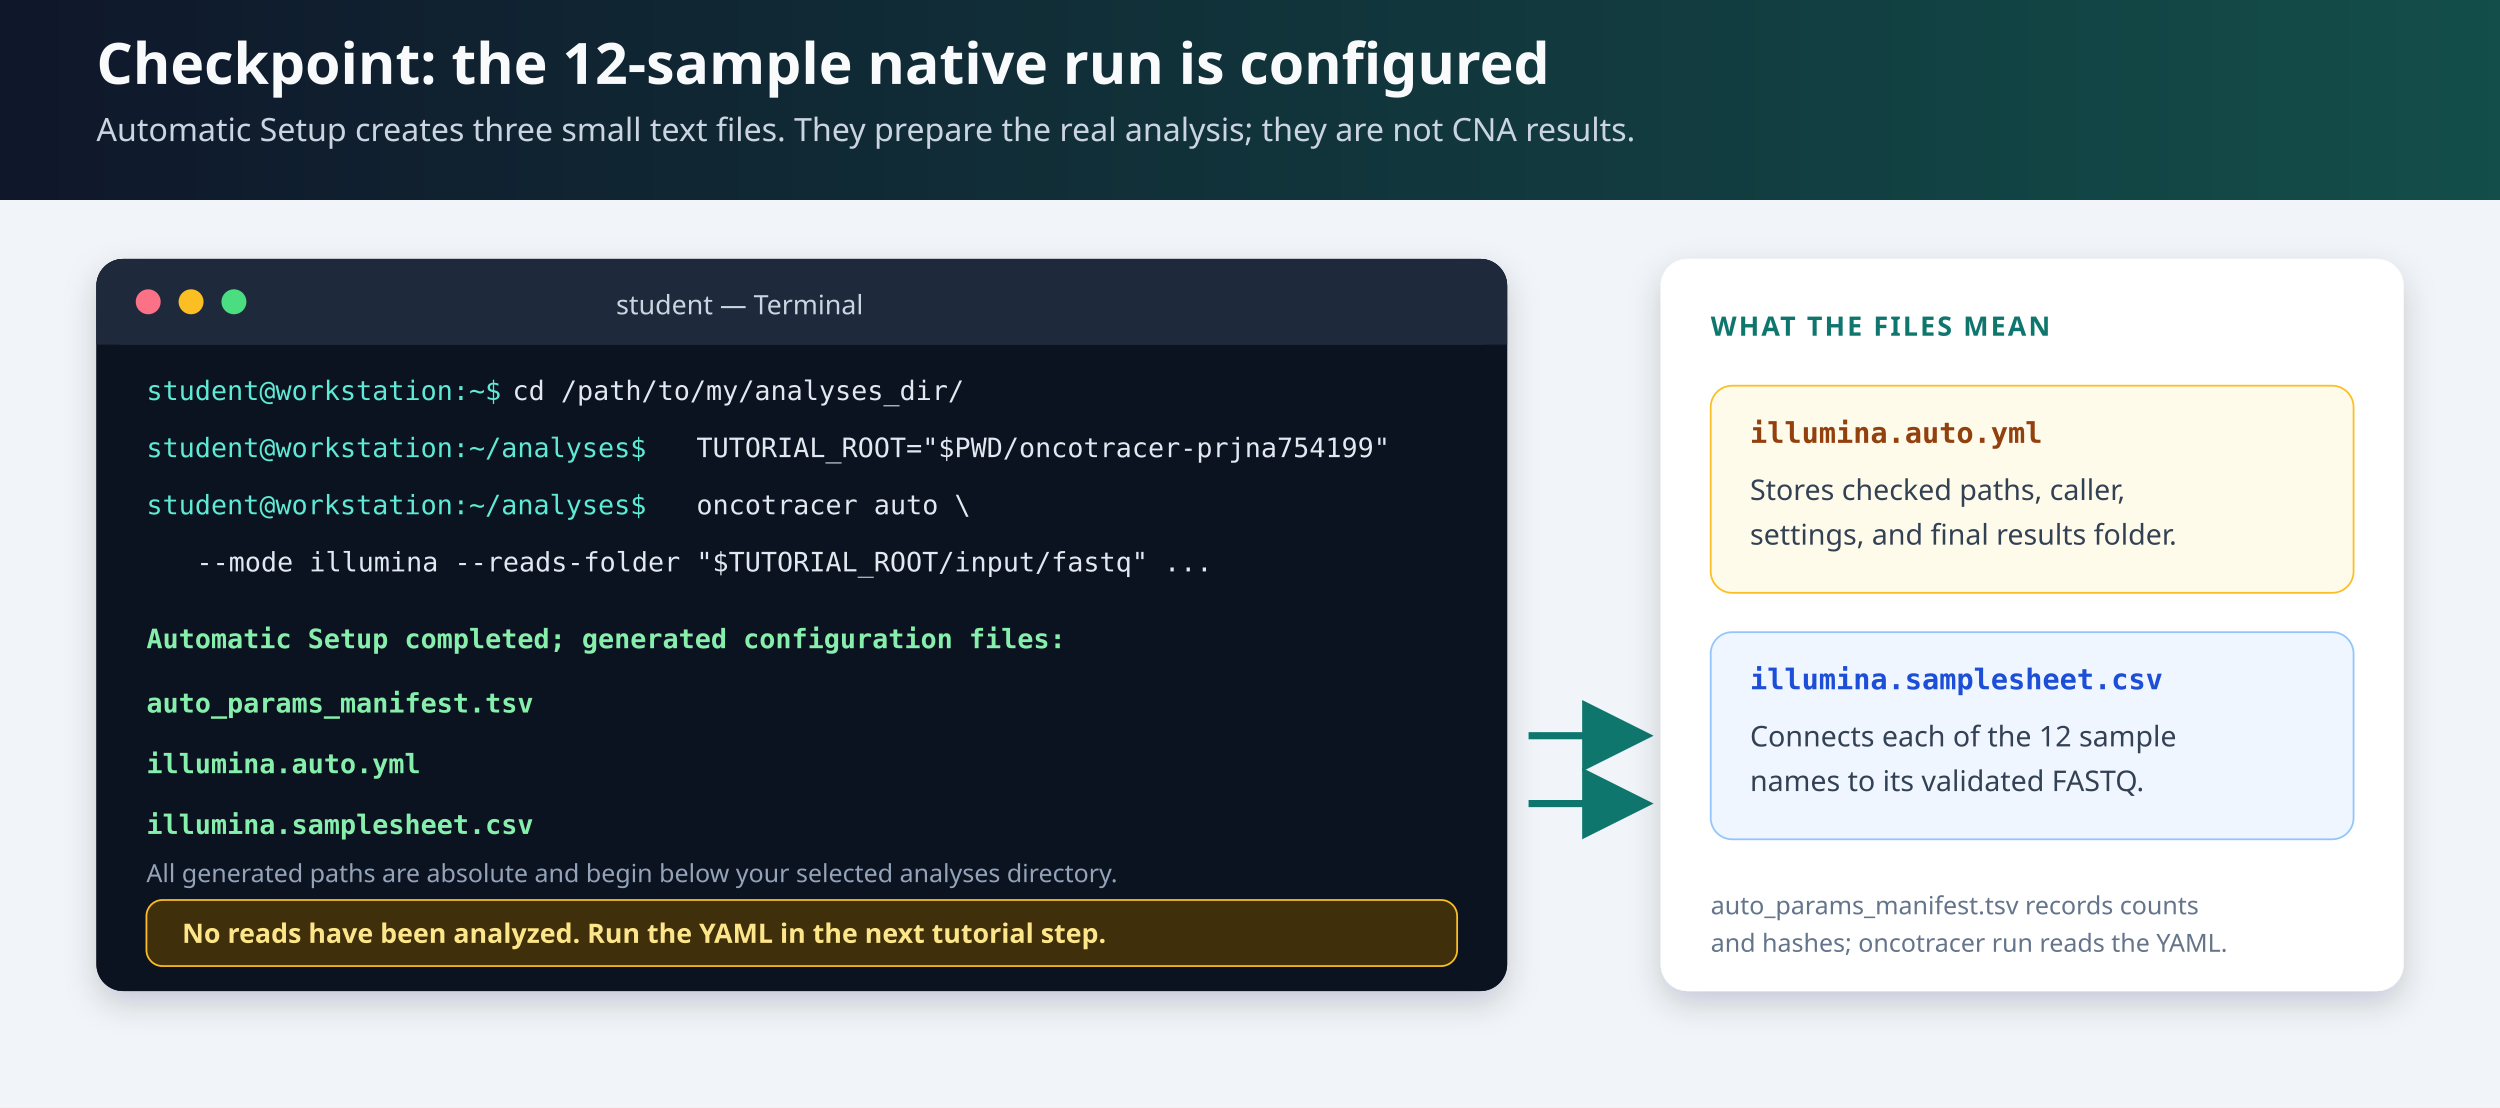
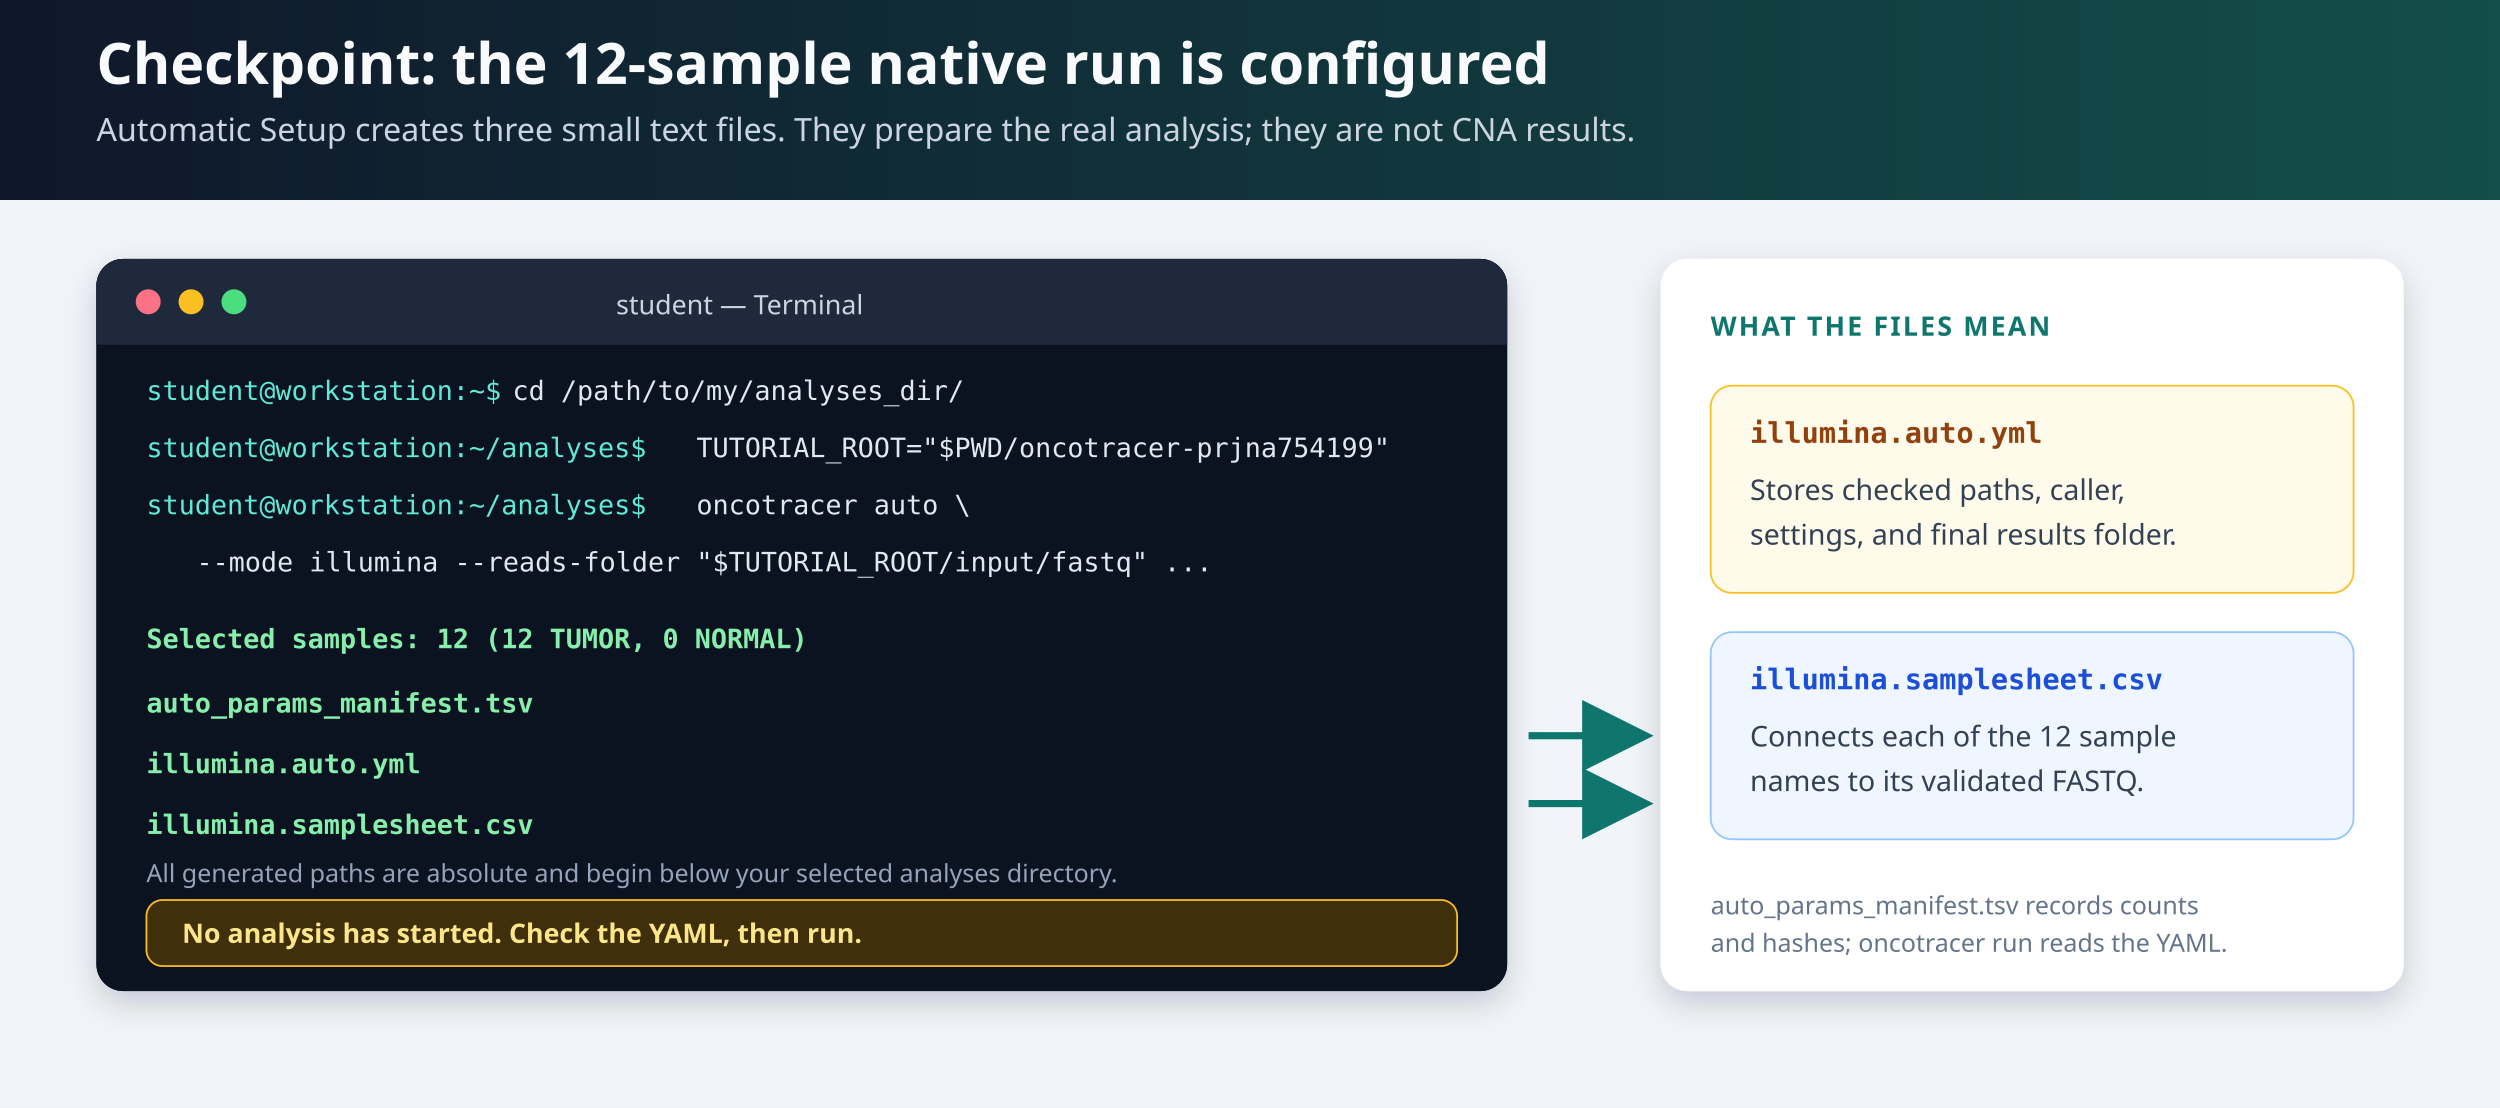
<svg xmlns="http://www.w3.org/2000/svg" width="1400" height="620" viewBox="0 0 1400 620" role="img" aria-labelledby="title desc">
  <defs>
    <linearGradient id="header" x1="0" x2="1">
      <stop offset="0" stop-color="#0f172a" />
      <stop offset="1" stop-color="#134e4a" />
    </linearGradient>
    <filter id="shadow" x="-10%" y="-10%" width="120%" height="130%">
      <feDropShadow dx="0" dy="7" stdDeviation="9" flood-color="#0f172a" flood-opacity=".18" />
    </filter>
    <marker id="arrow" markerWidth="10" markerHeight="10" refX="8" refY="5" orient="auto">
      <path d="M0 0 L10 5 L0 10 Z" fill="#0f766e" />
    </marker>
  </defs>
  <style>.h1{font:700 32px system-ui,sans-serif;fill:#f8fafc}.lead{font:18px system-ui,sans-serif;fill:#cbd5e1}.term{font:15px ui-monospace,SFMono-Regular,Consolas,monospace;fill:#e2e8f0}.prompt{fill:#5eead4}.success{fill:#86efac;font-weight:700}.label{font:700 15px system-ui,sans-serif;fill:#0f766e;letter-spacing:.08em}.body{font:16px system-ui,sans-serif;fill:#334155}.small{font:14px system-ui,sans-serif;fill:#64748b}</style>
  <rect width="1400" height="620" fill="#f1f5f9" />
  <rect width="1400" height="112" fill="url(#header)" />
  <text class="h1" x="54" y="47">Checkpoint: the 12-sample native run is configured</text>
  <text class="lead" x="54" y="79">Automatic Setup creates three small text files. They prepare the real analysis; they are not CNA results.</text>
  <g filter="url(#shadow)">
    <rect x="54" y="145" width="790" height="410" rx="15" fill="#0b1220" />
  </g>
  <rect x="54" y="145" width="790" height="410" rx="15" fill="#0b1220" />
  <rect x="54" y="145" width="790" height="48" rx="15" fill="#1e293b" />
  <rect x="54" y="178" width="790" height="15" fill="#1e293b" />
  <circle cx="83" cy="169" r="7" fill="#fb7185" />
  <circle cx="107" cy="169" r="7" fill="#fbbf24" />
  <circle cx="131" cy="169" r="7" fill="#4ade80" />
  <text x="345" y="176" font-family="system-ui,sans-serif" font-size="15" fill="#cbd5e1">student — Terminal</text>
  <text class="term prompt" x="82" y="224">student@workstation:~$</text>
  <text class="term" x="287" y="224">cd /path/to/my/analyses_dir/</text>
  <text class="term prompt" x="82" y="256">student@workstation:~/analyses$</text>
  <text class="term" x="390" y="256">TUTORIAL_ROOT="$PWD/oncotracer-prjna754199"</text>
  <text class="term prompt" x="82" y="288">student@workstation:~/analyses$</text>
  <text class="term" x="390" y="288">oncotracer auto \</text>
  <text class="term" x="110" y="320">--mode illumina --reads-folder "$TUTORIAL_ROOT/input/fastq" ...</text>
-   <text class="term success" x="82" y="363">Automatic Setup completed; generated configuration files:</text>
+   <text class="term success" x="82" y="363">Selected samples: 12 (12 TUMOR, 0 NORMAL)</text>
  <text class="term success" x="82" y="399">auto_params_manifest.tsv</text>
  <text class="term success" x="82" y="433">illumina.auto.yml</text>
  <text class="term success" x="82" y="467">illumina.samplesheet.csv</text>
  <text x="82" y="494" font-family="system-ui,sans-serif" font-size="14" fill="#94a3b8">All generated paths are absolute and begin below your selected analyses directory.</text>
  <rect x="82" y="504" width="734" height="37" rx="9" fill="#3f2f0b" stroke="#fbbf24" />
-   <text x="102" y="528" font-family="system-ui,sans-serif" font-size="15" font-weight="700" fill="#fde68a">No reads have been analyzed. Run the YAML in the next tutorial step.</text>
+   <text x="102" y="528" font-family="system-ui,sans-serif" font-size="15" font-weight="700" fill="#fde68a">No analysis has started. Check the YAML, then run.</text>
  <path d="M856 412 H918" stroke="#0f766e" stroke-width="4" marker-end="url(#arrow)" />
  <path d="M856 450 H918" stroke="#0f766e" stroke-width="4" marker-end="url(#arrow)" />
  <g filter="url(#shadow)">
    <rect x="930" y="145" width="416" height="410" rx="15" fill="#fff" />
  </g>
  <text class="label" x="958" y="188">WHAT THE FILES MEAN</text>
  <rect x="958" y="216" width="360" height="116" rx="12" fill="#fffbeb" stroke="#fbbf24" />
  <text x="980" y="248" font-family="ui-monospace,SFMono-Regular,Consolas,monospace" font-size="16" font-weight="700" fill="#92400e">illumina.auto.yml</text>
  <text class="body" x="980" y="280">Stores checked paths, caller,</text>
  <text class="body" x="980" y="305">settings, and final results folder.</text>
  <rect x="958" y="354" width="360" height="116" rx="12" fill="#eff6ff" stroke="#93c5fd" />
  <text x="980" y="386" font-family="ui-monospace,SFMono-Regular,Consolas,monospace" font-size="16" font-weight="700" fill="#1d4ed8">illumina.samplesheet.csv</text>
  <text class="body" x="980" y="418">Connects each of the 12 sample</text>
  <text class="body" x="980" y="443">names to its validated FASTQ.</text>
  <text class="small" x="958" y="512">auto_params_manifest.tsv records counts</text>
  <text class="small" x="958" y="533">and hashes; oncotracer run reads the YAML.</text>
</svg>
